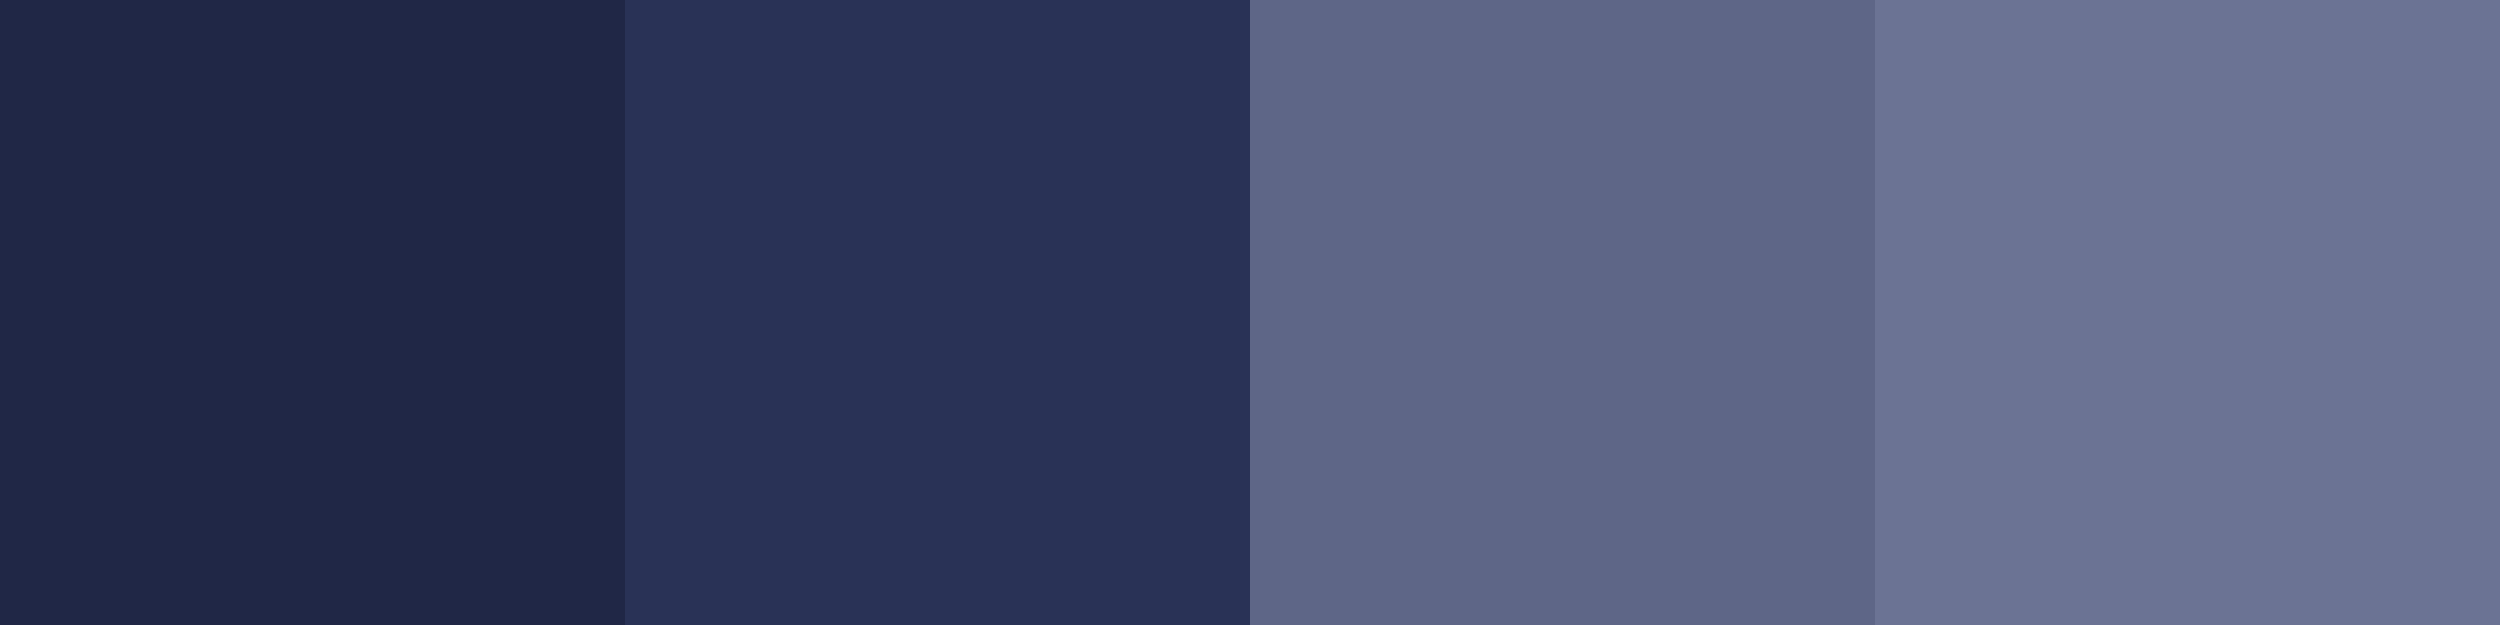
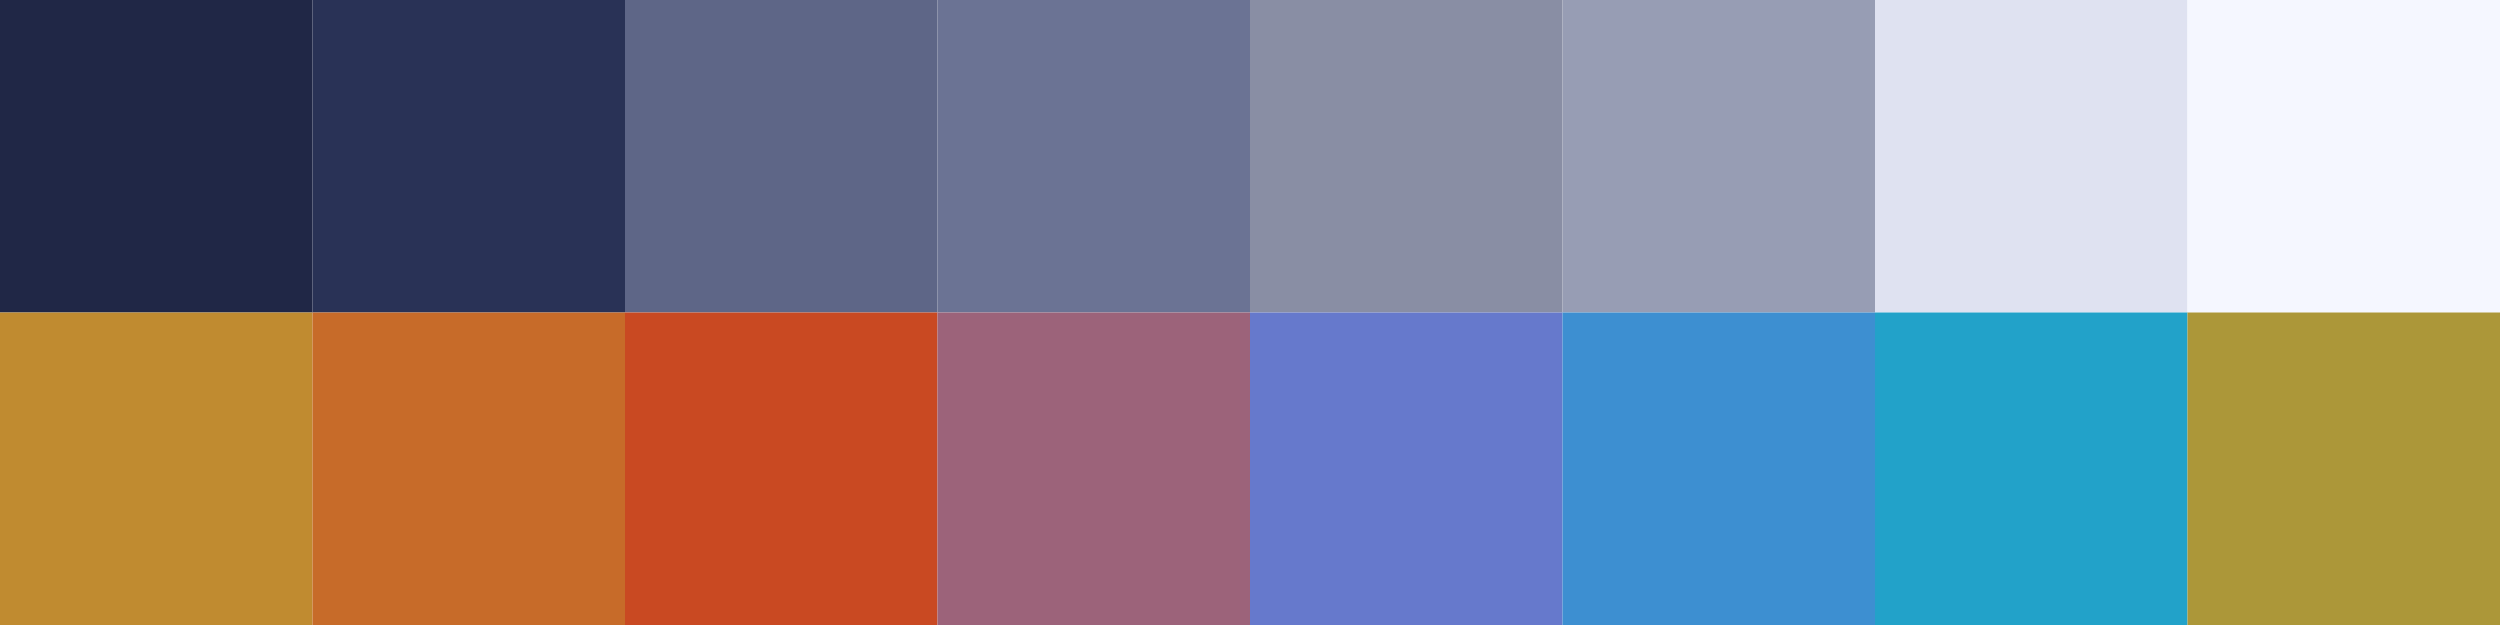
<svg xmlns="http://www.w3.org/2000/svg" version="1.1" viewBox="0 0 1200 300">
  <g>
-     <rect x="0" y="0" width="300" height="300" fill="#202746" />
-     <rect x="300" y="0" width="300" height="300" fill="#293256" />
-     <rect x="600" y="0" width="300" height="300" fill="#5e6687" />
-     <rect x="900" y="0" width="300" height="300" fill="#6b7394" />
-     <rect x="0" y="300" width="300" height="300" fill="#898ea4" />
-     <rect x="300" y="300" width="300" height="300" fill="#979db4" />
-     <rect x="600" y="300" width="300" height="300" fill="#dfe2f1" />
-     <rect x="900" y="300" width="300" height="300" fill="#f5f7ff" />
-     <rect x="0" y="600" width="300" height="300" fill="#c08b30" />
-     <rect x="300" y="600" width="300" height="300" fill="#c76b29" />
-     <rect x="600" y="600" width="300" height="300" fill="#c94922" />
-     <rect x="900" y="600" width="300" height="300" fill="#9c637a" />
-     <rect x="0" y="900" width="300" height="300" fill="#6679cc" />
-     <rect x="300" y="900" width="300" height="300" fill="#3d8fd1" />
-     <rect x="600" y="900" width="300" height="300" fill="#22a2c9" />
-     <rect x="900" y="900" width="300" height="300" fill="#ac9739" />
+     <rect x="0" y="0" width="150" height="150" fill="#202746" />
+     <rect x="150" y="0" width="150" height="150" fill="#293256" />
+     <rect x="300" y="0" width="150" height="150" fill="#5e6687" />
+     <rect x="450" y="0" width="150" height="150" fill="#6b7394" />
+     <rect x="600" y="0" width="150" height="150" fill="#898ea4" />
+     <rect x="750" y="0" width="150" height="150" fill="#979db4" />
+     <rect x="900" y="0" width="150" height="150" fill="#dfe2f1" />
+     <rect x="1050" y="0" width="150" height="150" fill="#f5f7ff" />
+     <rect x="0" y="150" width="150" height="150" fill="#c08b30" />
+     <rect x="150" y="150" width="150" height="150" fill="#c76b29" />
+     <rect x="300" y="150" width="150" height="150" fill="#c94922" />
+     <rect x="450" y="150" width="150" height="150" fill="#9c637a" />
+     <rect x="600" y="150" width="150" height="150" fill="#6679cc" />
+     <rect x="750" y="150" width="150" height="150" fill="#3d8fd1" />
+     <rect x="900" y="150" width="150" height="150" fill="#22a2c9" />
+     <rect x="1050" y="150" width="150" height="150" fill="#ac9739" />
  </g>
</svg>
